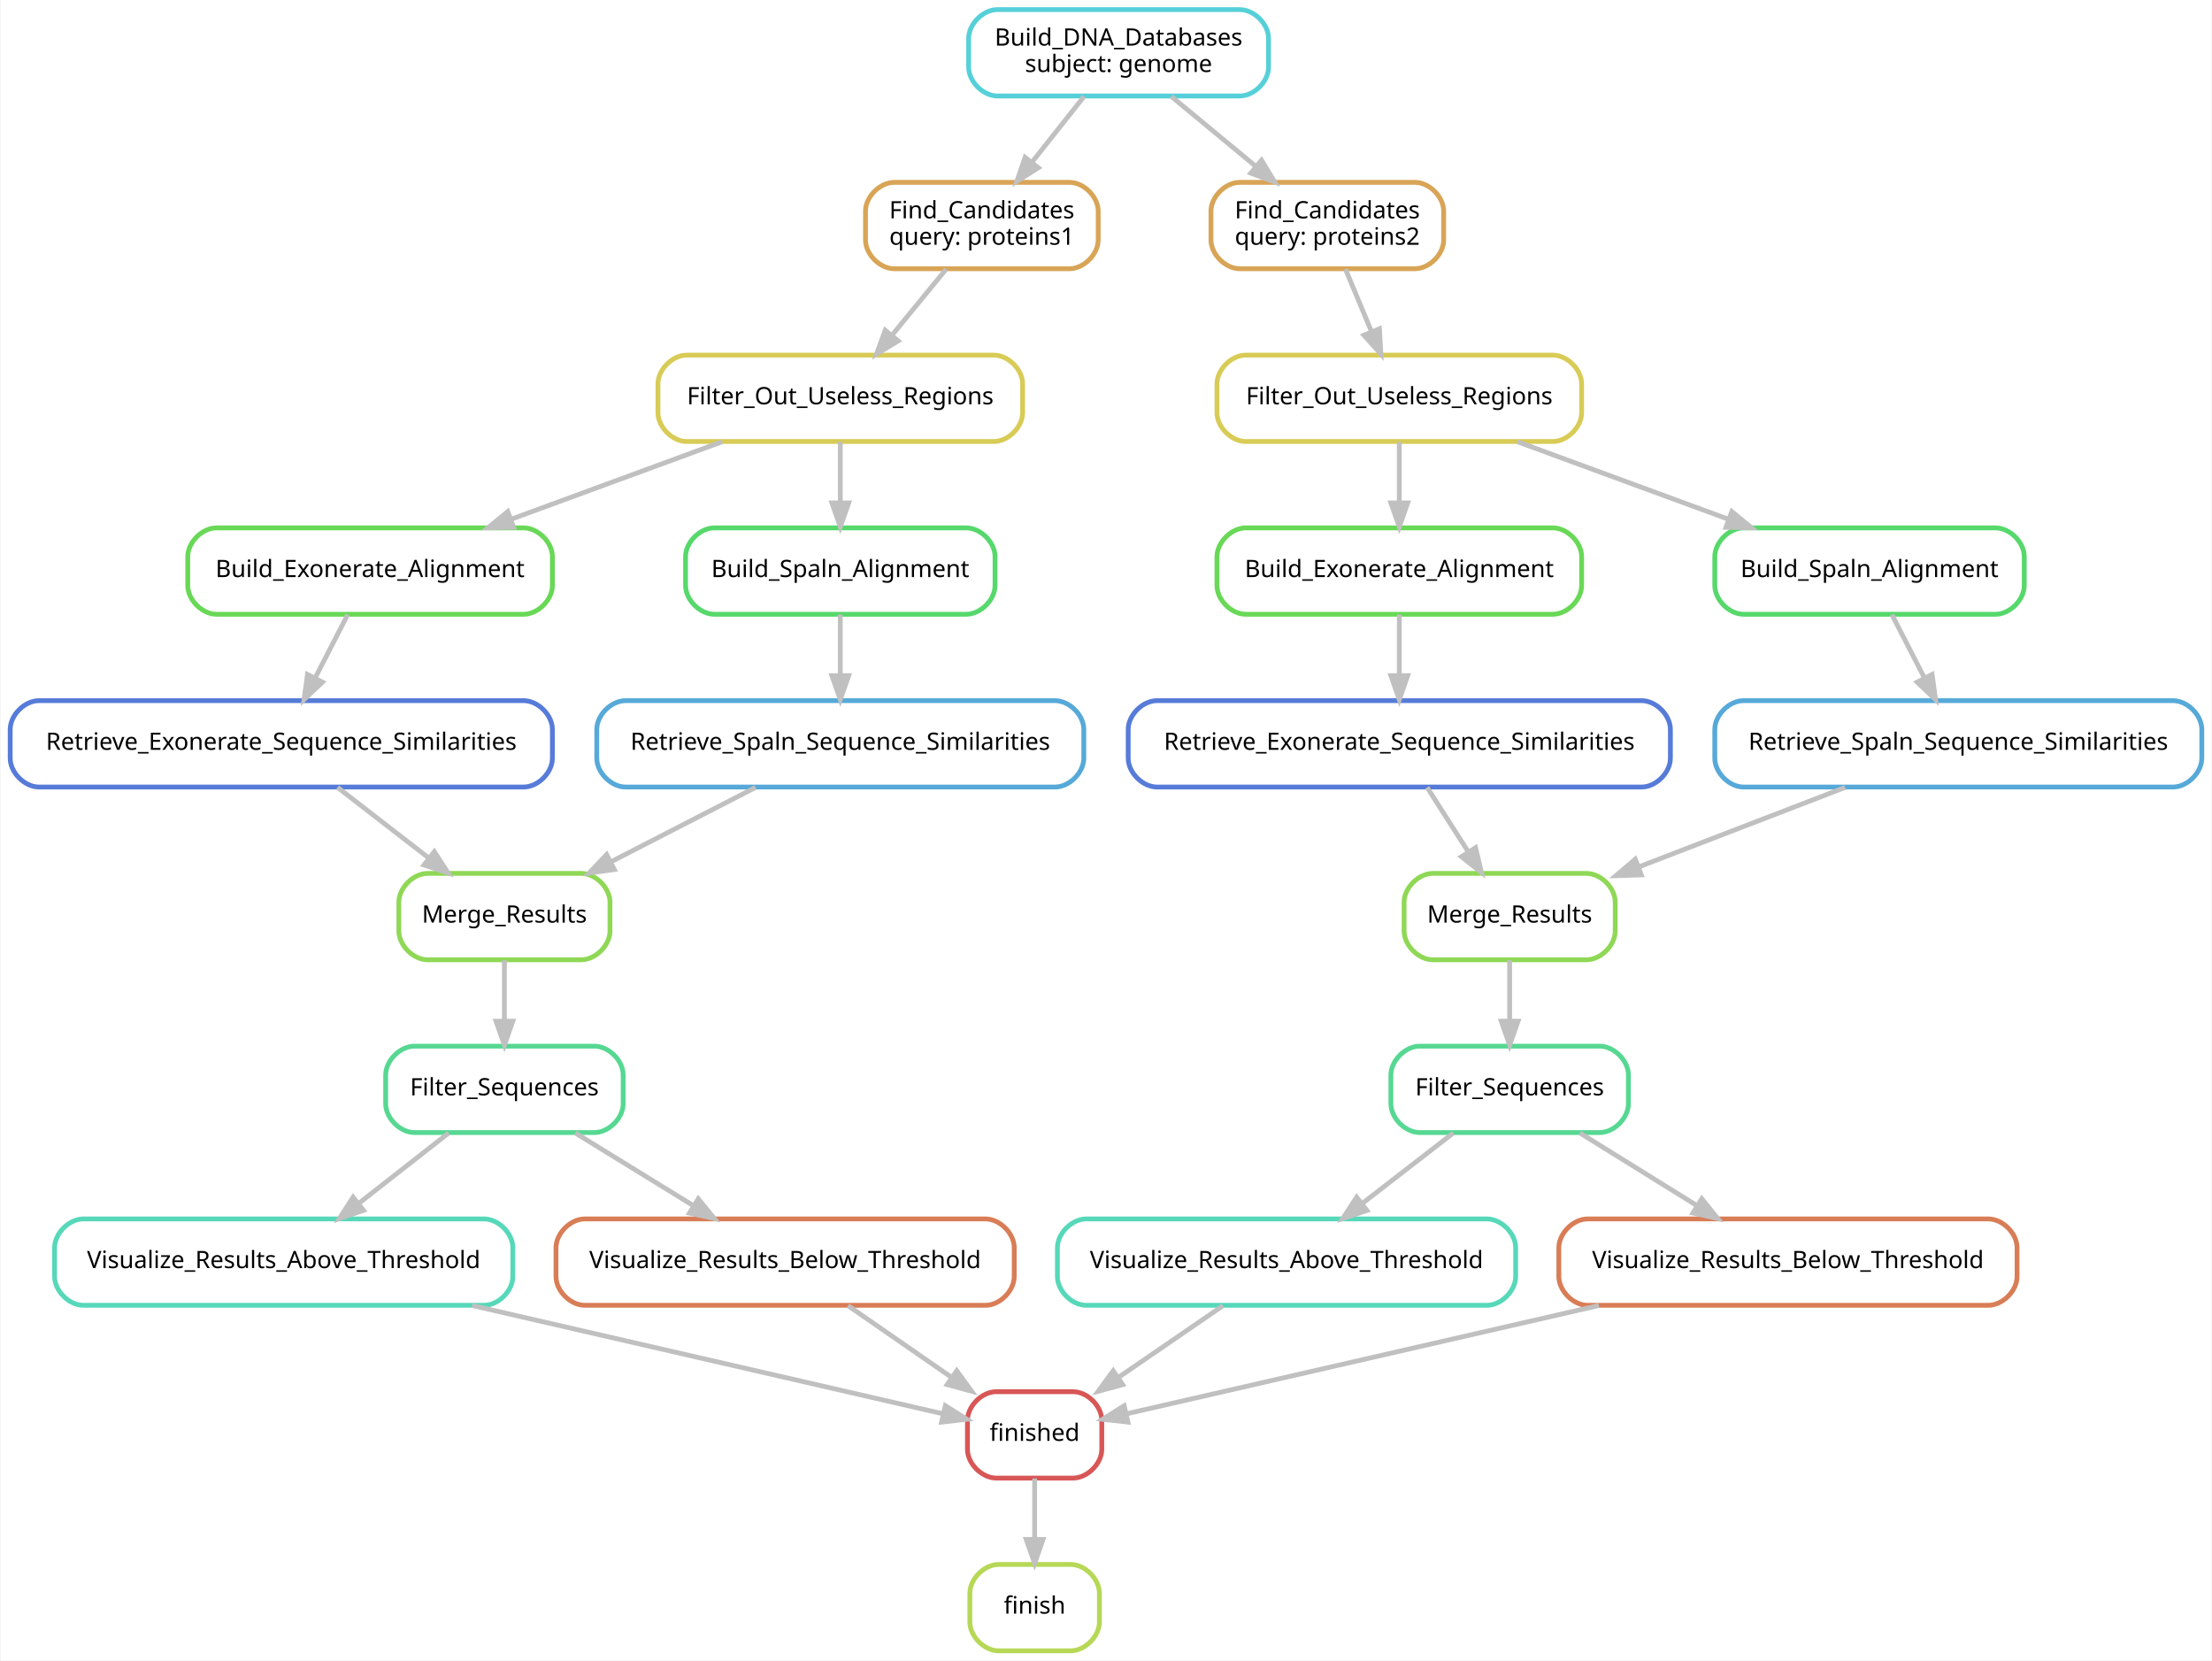
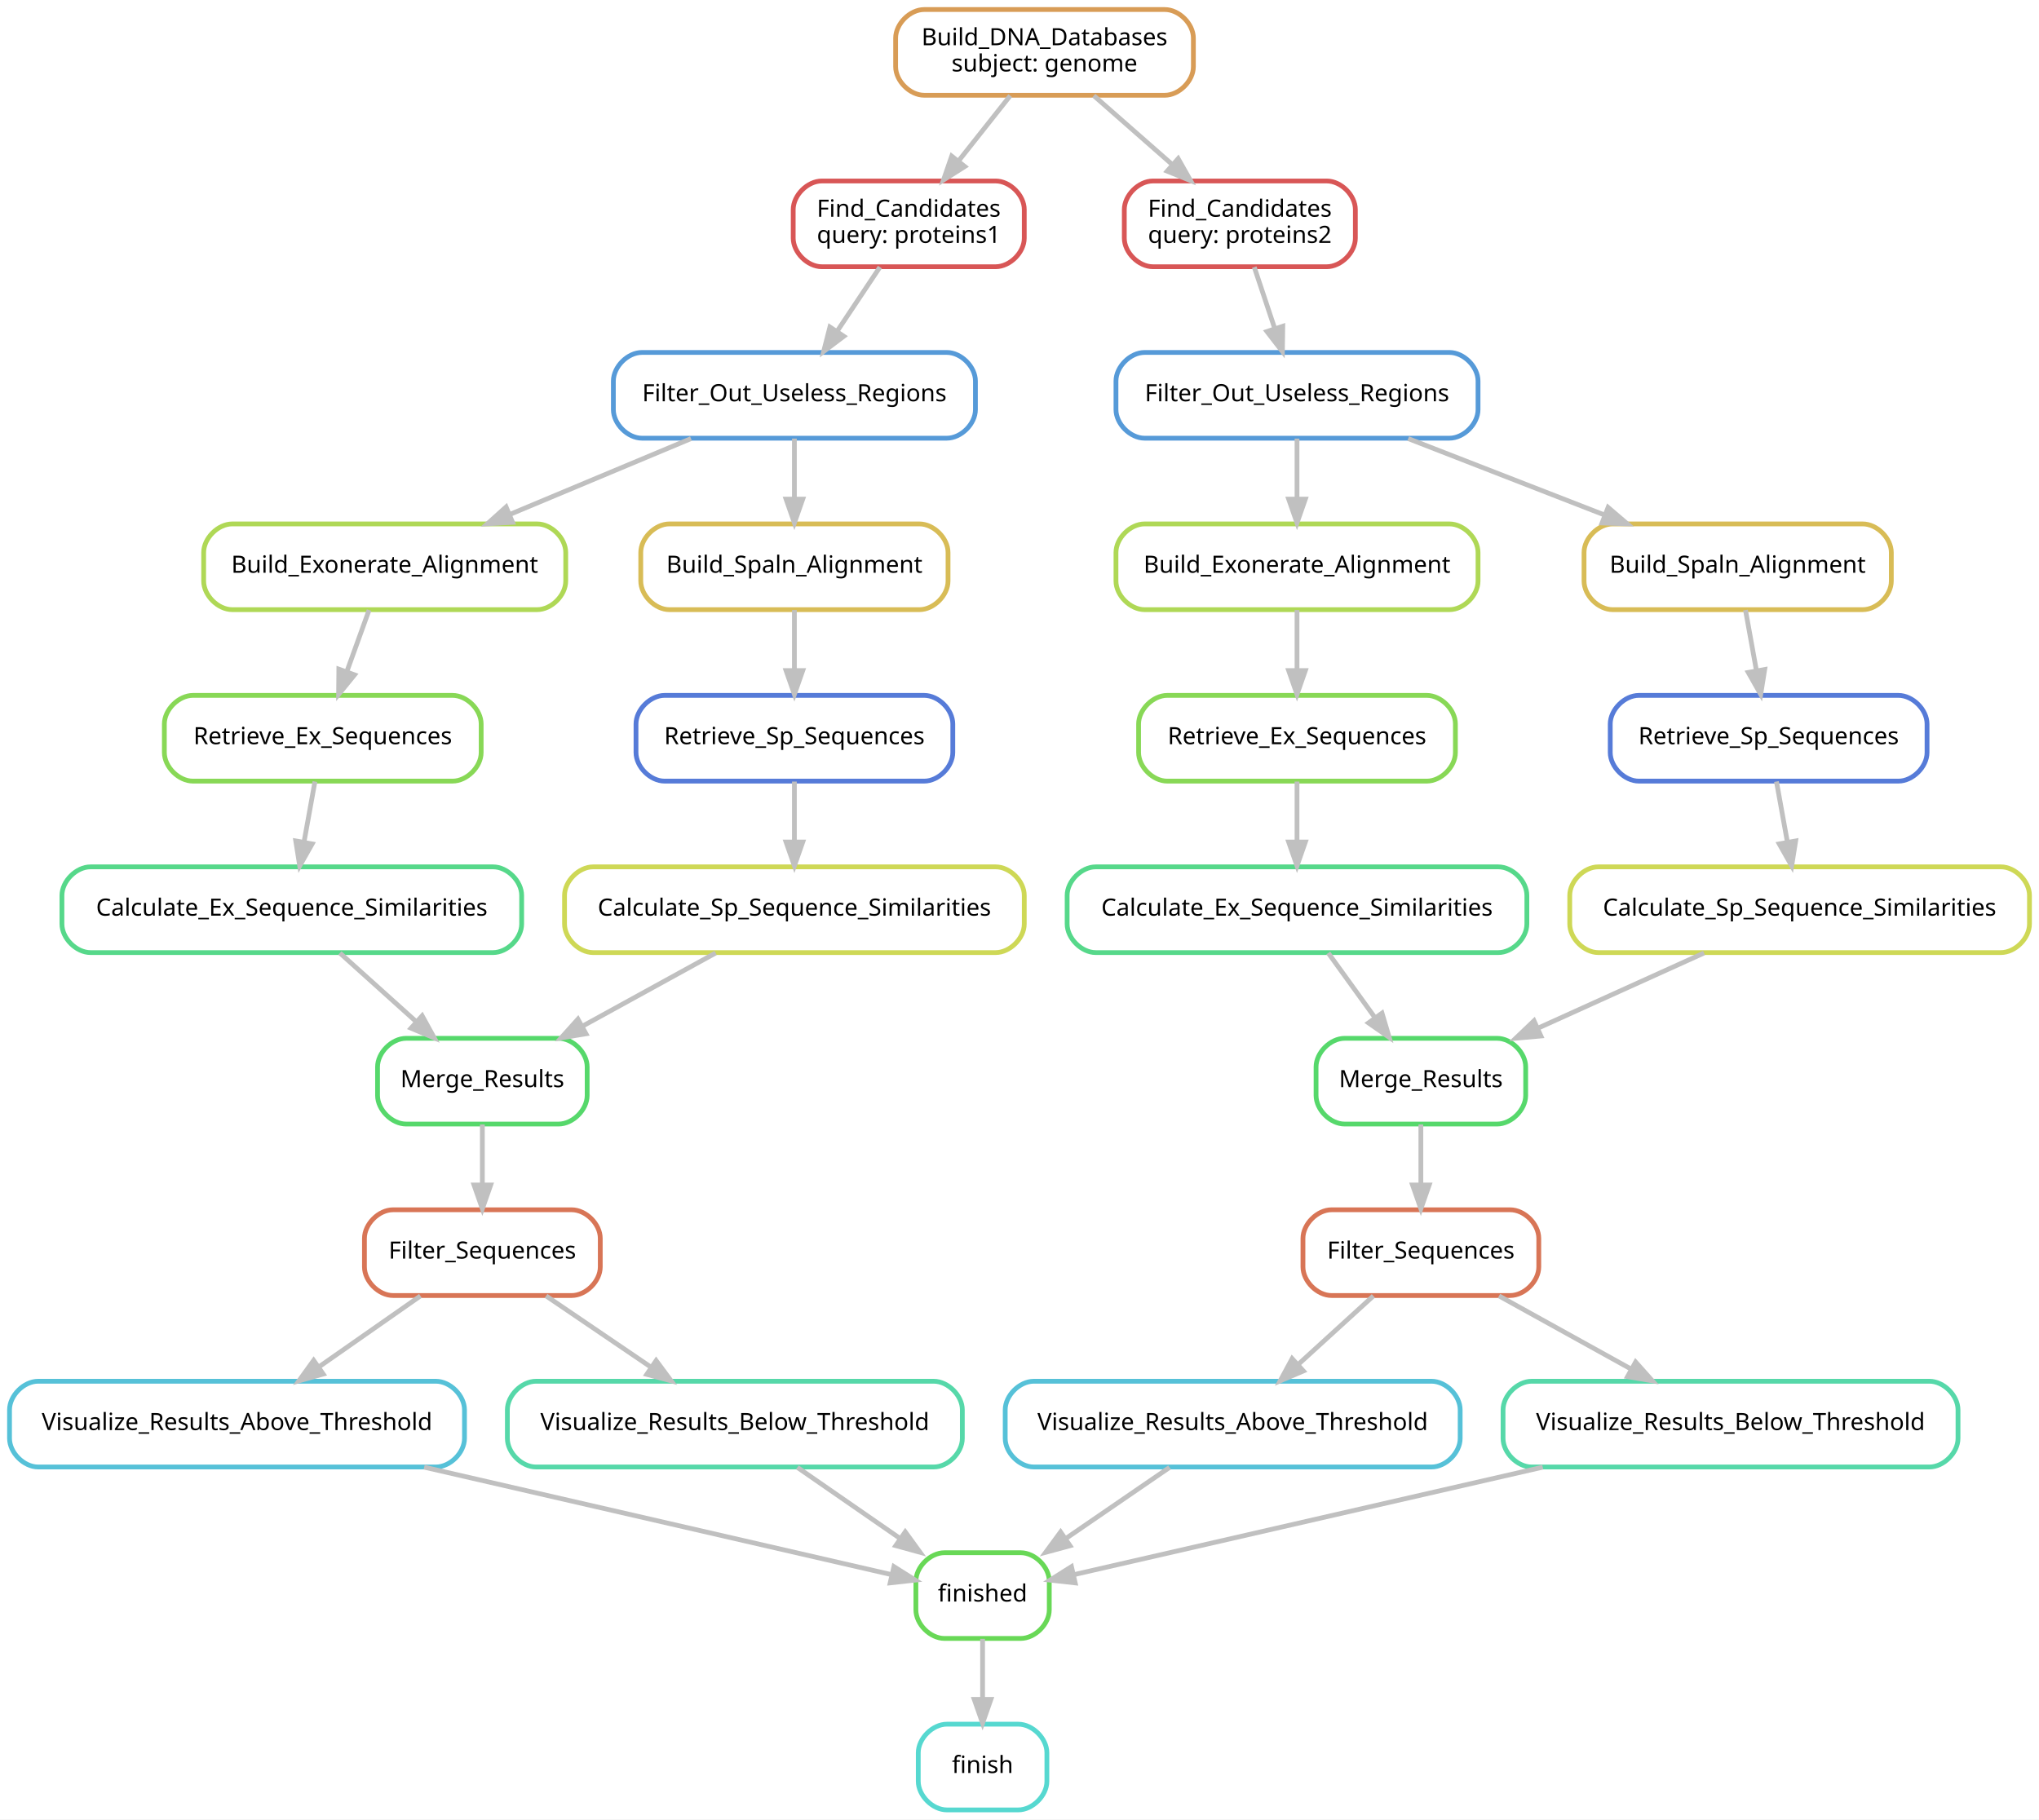
- <svg xmlns="http://www.w3.org/2000/svg" width="922pt" height="692pt" viewBox="0.00 0.00 921.50 692.00">
-   <g id="graph0" class="graph" transform="scale(1 1) rotate(0) translate(4 688)">
-     <polygon fill="#ffffff" stroke="transparent" points="-4,4 -4,-688 917.5,-688 917.5,4 -4,4" />
+ <svg xmlns="http://www.w3.org/2000/svg" width="856pt" height="764pt" viewBox="0.00 0.00 856.00 764.00">
+   <g id="graph0" class="graph" transform="scale(1 1) rotate(0) translate(4 760)">
+     <polygon fill="#ffffff" stroke="transparent" points="-4,4 -4,-760 852,-760 852,4 -4,4" />
    <g id="node1" class="node">
-       <path fill="none" stroke="#b6d856" stroke-width="2" d="M442,-36C442,-36 412,-36 412,-36 406,-36 400,-30 400,-24 400,-24 400,-12 400,-12 400,-6 406,0 412,0 412,0 442,0 442,0 448,0 454,-6 454,-12 454,-12 454,-24 454,-24 454,-30 448,-36 442,-36" />
-       <text text-anchor="middle" x="427" y="-15.5" font-family="sans" font-size="10.00" fill="#000000">finish</text>
+       <path fill="none" stroke="#56d8d0" stroke-width="2" d="M423.5,-36C423.5,-36 393.5,-36 393.5,-36 387.5,-36 381.5,-30 381.5,-24 381.5,-24 381.5,-12 381.5,-12 381.5,-6 387.5,0 393.5,0 393.5,0 423.5,0 423.5,0 429.5,0 435.5,-6 435.5,-12 435.5,-12 435.5,-24 435.5,-24 435.5,-30 429.5,-36 423.5,-36" />
+       <text text-anchor="middle" x="408.5" y="-15.5" font-family="sans" font-size="10.00" fill="#000000">finish</text>
    </g>
    <g id="node2" class="node">
-       <path fill="none" stroke="#d85656" stroke-width="2" d="M443,-108C443,-108 411,-108 411,-108 405,-108 399,-102 399,-96 399,-96 399,-84 399,-84 399,-78 405,-72 411,-72 411,-72 443,-72 443,-72 449,-72 455,-78 455,-84 455,-84 455,-96 455,-96 455,-102 449,-108 443,-108" />
-       <text text-anchor="middle" x="427" y="-87.5" font-family="sans" font-size="10.00" fill="#000000">finished</text>
+       <path fill="none" stroke="#68d856" stroke-width="2" d="M424.5,-108C424.5,-108 392.5,-108 392.5,-108 386.5,-108 380.5,-102 380.5,-96 380.5,-96 380.5,-84 380.5,-84 380.5,-78 386.5,-72 392.5,-72 392.5,-72 424.5,-72 424.5,-72 430.5,-72 436.5,-78 436.5,-84 436.5,-84 436.5,-96 436.5,-96 436.5,-102 430.5,-108 424.5,-108" />
+       <text text-anchor="middle" x="408.5" y="-87.5" font-family="sans" font-size="10.00" fill="#000000">finished</text>
    </g>
    <g id="edge1" class="edge">
-       <path fill="none" stroke="#c0c0c0" stroke-width="2" d="M427,-71.831C427,-64.131 427,-54.974 427,-46.417" />
-       <polygon fill="#c0c0c0" stroke="#c0c0c0" stroke-width="2" points="430.5,-46.413 427,-36.413 423.5,-46.413 430.5,-46.413" />
+       <path fill="none" stroke="#c0c0c0" stroke-width="2" d="M408.5,-71.831C408.5,-64.131 408.5,-54.974 408.5,-46.417" />
+       <polygon fill="#c0c0c0" stroke="#c0c0c0" stroke-width="2" points="412,-46.413 408.5,-36.413 405,-46.413 412,-46.413" />
    </g>
    <g id="node3" class="node">
-       <path fill="none" stroke="#56d8b9" stroke-width="2" d="M197.5,-180C197.5,-180 30.5,-180 30.5,-180 24.5,-180 18.5,-174 18.5,-168 18.5,-168 18.5,-156 18.5,-156 18.5,-150 24.5,-144 30.5,-144 30.5,-144 197.5,-144 197.5,-144 203.5,-144 209.5,-150 209.5,-156 209.5,-156 209.5,-168 209.5,-168 209.5,-174 203.5,-180 197.5,-180" />
-       <text text-anchor="middle" x="114" y="-159.5" font-family="sans" font-size="10.00" fill="#000000">Visualize_Results_Above_Threshold</text>
+       <path fill="none" stroke="#56c1d8" stroke-width="2" d="M179,-180C179,-180 12,-180 12,-180 6,-180 0,-174 0,-168 0,-168 0,-156 0,-156 0,-150 6,-144 12,-144 12,-144 179,-144 179,-144 185,-144 191,-150 191,-156 191,-156 191,-168 191,-168 191,-174 185,-180 179,-180" />
+       <text text-anchor="middle" x="95.5" y="-159.5" font-family="sans" font-size="10.00" fill="#000000">Visualize_Results_Above_Threshold</text>
    </g>
    <g id="edge2" class="edge">
-       <path fill="none" stroke="#c0c0c0" stroke-width="2" d="M192.579,-143.924C255.301,-129.496 340.442,-109.911 388.965,-98.749" />
-       <polygon fill="#c0c0c0" stroke="#c0c0c0" stroke-width="2" points="389.781,-102.153 398.742,-96.5 388.212,-95.331 389.781,-102.153" />
+       <path fill="none" stroke="#c0c0c0" stroke-width="2" d="M174.079,-143.924C236.801,-129.496 321.942,-109.911 370.465,-98.749" />
+       <polygon fill="#c0c0c0" stroke="#c0c0c0" stroke-width="2" points="371.281,-102.153 380.242,-96.5 369.712,-95.331 371.281,-102.153" />
    </g>
    <g id="node4" class="node">
-       <path fill="none" stroke="#56d8b9" stroke-width="2" d="M615.5,-180C615.5,-180 448.5,-180 448.5,-180 442.5,-180 436.5,-174 436.5,-168 436.5,-168 436.5,-156 436.5,-156 436.5,-150 442.5,-144 448.5,-144 448.5,-144 615.5,-144 615.5,-144 621.5,-144 627.5,-150 627.5,-156 627.5,-156 627.5,-168 627.5,-168 627.5,-174 621.5,-180 615.5,-180" />
-       <text text-anchor="middle" x="532" y="-159.5" font-family="sans" font-size="10.00" fill="#000000">Visualize_Results_Above_Threshold</text>
+       <path fill="none" stroke="#56c1d8" stroke-width="2" d="M597,-180C597,-180 430,-180 430,-180 424,-180 418,-174 418,-168 418,-168 418,-156 418,-156 418,-150 424,-144 430,-144 430,-144 597,-144 597,-144 603,-144 609,-150 609,-156 609,-156 609,-168 609,-168 609,-174 603,-180 597,-180" />
+       <text text-anchor="middle" x="513.5" y="-159.5" font-family="sans" font-size="10.00" fill="#000000">Visualize_Results_Above_Threshold</text>
    </g>
    <g id="edge3" class="edge">
-       <path fill="none" stroke="#c0c0c0" stroke-width="2" d="M505.504,-143.831C492.323,-134.793 476.215,-123.748 462.029,-114.02" />
-       <polygon fill="#c0c0c0" stroke="#c0c0c0" stroke-width="2" points="463.714,-110.932 453.488,-108.163 459.755,-116.705 463.714,-110.932" />
+       <path fill="none" stroke="#c0c0c0" stroke-width="2" d="M487.004,-143.831C473.823,-134.793 457.715,-123.748 443.529,-114.02" />
+       <polygon fill="#c0c0c0" stroke="#c0c0c0" stroke-width="2" points="445.214,-110.932 434.988,-108.163 441.255,-116.705 445.214,-110.932" />
    </g>
    <g id="node5" class="node">
-       <path fill="none" stroke="#d87d56" stroke-width="2" d="M406.5,-180C406.5,-180 239.5,-180 239.5,-180 233.5,-180 227.5,-174 227.5,-168 227.5,-168 227.5,-156 227.5,-156 227.5,-150 233.5,-144 239.5,-144 239.5,-144 406.5,-144 406.5,-144 412.5,-144 418.5,-150 418.5,-156 418.5,-156 418.5,-168 418.5,-168 418.5,-174 412.5,-180 406.5,-180" />
-       <text text-anchor="middle" x="323" y="-159.5" font-family="sans" font-size="10.00" fill="#000000">Visualize_Results_Below_Threshold</text>
+       <path fill="none" stroke="#56d8a9" stroke-width="2" d="M388,-180C388,-180 221,-180 221,-180 215,-180 209,-174 209,-168 209,-168 209,-156 209,-156 209,-150 215,-144 221,-144 221,-144 388,-144 388,-144 394,-144 400,-150 400,-156 400,-156 400,-168 400,-168 400,-174 394,-180 388,-180" />
+       <text text-anchor="middle" x="304.5" y="-159.5" font-family="sans" font-size="10.00" fill="#000000">Visualize_Results_Below_Threshold</text>
    </g>
    <g id="edge4" class="edge">
-       <path fill="none" stroke="#c0c0c0" stroke-width="2" d="M349.244,-143.831C362.3,-134.793 378.253,-123.748 392.305,-114.02" />
-       <polygon fill="#c0c0c0" stroke="#c0c0c0" stroke-width="2" points="394.535,-116.733 400.765,-108.163 390.551,-110.977 394.535,-116.733" />
+       <path fill="none" stroke="#c0c0c0" stroke-width="2" d="M330.744,-143.831C343.8,-134.793 359.753,-123.748 373.805,-114.02" />
+       <polygon fill="#c0c0c0" stroke="#c0c0c0" stroke-width="2" points="376.035,-116.733 382.265,-108.163 372.051,-110.977 376.035,-116.733" />
    </g>
    <g id="node6" class="node">
-       <path fill="none" stroke="#d87d56" stroke-width="2" d="M824.5,-180C824.5,-180 657.5,-180 657.5,-180 651.5,-180 645.5,-174 645.5,-168 645.5,-168 645.5,-156 645.5,-156 645.5,-150 651.5,-144 657.5,-144 657.5,-144 824.5,-144 824.5,-144 830.5,-144 836.5,-150 836.5,-156 836.5,-156 836.5,-168 836.5,-168 836.5,-174 830.5,-180 824.5,-180" />
-       <text text-anchor="middle" x="741" y="-159.5" font-family="sans" font-size="10.00" fill="#000000">Visualize_Results_Below_Threshold</text>
+       <path fill="none" stroke="#56d8a9" stroke-width="2" d="M806,-180C806,-180 639,-180 639,-180 633,-180 627,-174 627,-168 627,-168 627,-156 627,-156 627,-150 633,-144 639,-144 639,-144 806,-144 806,-144 812,-144 818,-150 818,-156 818,-156 818,-168 818,-168 818,-174 812,-180 806,-180" />
+       <text text-anchor="middle" x="722.5" y="-159.5" font-family="sans" font-size="10.00" fill="#000000">Visualize_Results_Below_Threshold</text>
    </g>
    <g id="edge5" class="edge">
-       <path fill="none" stroke="#c0c0c0" stroke-width="2" d="M662.17,-143.924C599.247,-129.496 513.835,-109.911 465.157,-98.749" />
-       <polygon fill="#c0c0c0" stroke="#c0c0c0" stroke-width="2" points="465.877,-95.324 455.348,-96.5 464.313,-102.147 465.877,-95.324" />
+       <path fill="none" stroke="#c0c0c0" stroke-width="2" d="M643.67,-143.924C580.747,-129.496 495.335,-109.911 446.657,-98.749" />
+       <polygon fill="#c0c0c0" stroke="#c0c0c0" stroke-width="2" points="447.377,-95.324 436.848,-96.5 445.813,-102.147 447.377,-95.324" />
    </g>
    <g id="node7" class="node">
-       <path fill="none" stroke="#56d892" stroke-width="2" d="M243.5,-252C243.5,-252 168.5,-252 168.5,-252 162.5,-252 156.5,-246 156.5,-240 156.5,-240 156.5,-228 156.5,-228 156.5,-222 162.5,-216 168.5,-216 168.5,-216 243.5,-216 243.5,-216 249.5,-216 255.5,-222 255.5,-228 255.5,-228 255.5,-240 255.5,-240 255.5,-246 249.5,-252 243.5,-252" />
-       <text text-anchor="middle" x="206" y="-231.5" font-family="sans" font-size="10.00" fill="#000000">Filter_Sequences</text>
+       <path fill="none" stroke="#d87556" stroke-width="2" d="M236,-252C236,-252 161,-252 161,-252 155,-252 149,-246 149,-240 149,-240 149,-228 149,-228 149,-222 155,-216 161,-216 161,-216 236,-216 236,-216 242,-216 248,-222 248,-228 248,-228 248,-240 248,-240 248,-246 242,-252 236,-252" />
+       <text text-anchor="middle" x="198.5" y="-231.5" font-family="sans" font-size="10.00" fill="#000000">Filter_Sequences</text>
    </g>
    <g id="edge6" class="edge">
-       <path fill="none" stroke="#c0c0c0" stroke-width="2" d="M182.785,-215.831C171.453,-206.963 157.654,-196.164 145.397,-186.572" />
-       <polygon fill="#c0c0c0" stroke="#c0c0c0" stroke-width="2" points="147.24,-183.57 137.208,-180.163 142.926,-189.082 147.24,-183.57" />
+       <path fill="none" stroke="#c0c0c0" stroke-width="2" d="M172.509,-215.831C159.578,-206.793 143.778,-195.748 129.862,-186.02" />
+       <polygon fill="#c0c0c0" stroke="#c0c0c0" stroke-width="2" points="131.684,-183.024 121.483,-180.163 127.674,-188.761 131.684,-183.024" />
    </g>
    <g id="edge8" class="edge">
-       <path fill="none" stroke="#c0c0c0" stroke-width="2" d="M235.524,-215.831C250.489,-206.622 268.839,-195.33 284.86,-185.471" />
-       <polygon fill="#c0c0c0" stroke="#c0c0c0" stroke-width="2" points="286.803,-188.385 293.485,-180.163 283.135,-182.423 286.803,-188.385" />
+       <path fill="none" stroke="#c0c0c0" stroke-width="2" d="M225.248,-215.831C238.555,-206.793 254.816,-195.748 269.137,-186.02" />
+       <polygon fill="#c0c0c0" stroke="#c0c0c0" stroke-width="2" points="271.455,-188.677 277.76,-180.163 267.522,-182.886 271.455,-188.677" />
    </g>
    <g id="node8" class="node">
-       <path fill="none" stroke="#56d892" stroke-width="2" d="M662.5,-252C662.5,-252 587.5,-252 587.5,-252 581.5,-252 575.5,-246 575.5,-240 575.5,-240 575.5,-228 575.5,-228 575.5,-222 581.5,-216 587.5,-216 587.5,-216 662.5,-216 662.5,-216 668.5,-216 674.5,-222 674.5,-228 674.5,-228 674.5,-240 674.5,-240 674.5,-246 668.5,-252 662.5,-252" />
-       <text text-anchor="middle" x="625" y="-231.5" font-family="sans" font-size="10.00" fill="#000000">Filter_Sequences</text>
+       <path fill="none" stroke="#d87556" stroke-width="2" d="M630,-252C630,-252 555,-252 555,-252 549,-252 543,-246 543,-240 543,-240 543,-228 543,-228 543,-222 549,-216 555,-216 555,-216 630,-216 630,-216 636,-216 642,-222 642,-228 642,-228 642,-240 642,-240 642,-246 636,-252 630,-252" />
+       <text text-anchor="middle" x="592.5" y="-231.5" font-family="sans" font-size="10.00" fill="#000000">Filter_Sequences</text>
    </g>
    <g id="edge7" class="edge">
-       <path fill="none" stroke="#c0c0c0" stroke-width="2" d="M601.532,-215.831C589.967,-206.878 575.86,-195.956 563.382,-186.296" />
-       <polygon fill="#c0c0c0" stroke="#c0c0c0" stroke-width="2" points="565.51,-183.517 555.46,-180.163 561.225,-189.052 565.51,-183.517" />
+       <path fill="none" stroke="#c0c0c0" stroke-width="2" d="M572.565,-215.831C563.022,-207.134 551.44,-196.578 541.069,-187.126" />
+       <polygon fill="#c0c0c0" stroke="#c0c0c0" stroke-width="2" points="543.177,-184.312 533.429,-180.163 538.462,-189.486 543.177,-184.312" />
    </g>
    <g id="edge9" class="edge">
-       <path fill="none" stroke="#c0c0c0" stroke-width="2" d="M654.272,-215.831C669.109,-206.622 687.302,-195.33 703.186,-185.471" />
-       <polygon fill="#c0c0c0" stroke="#c0c0c0" stroke-width="2" points="705.087,-188.41 711.738,-180.163 701.395,-182.463 705.087,-188.41" />
+       <path fill="none" stroke="#c0c0c0" stroke-width="2" d="M625.304,-215.831C642.086,-206.537 662.698,-195.121 680.616,-185.197" />
+       <polygon fill="#c0c0c0" stroke="#c0c0c0" stroke-width="2" points="682.654,-188.07 689.706,-180.163 679.262,-181.946 682.654,-188.07" />
    </g>
    <g id="node9" class="node">
-       <path fill="none" stroke="#8fd856" stroke-width="2" d="M238,-324C238,-324 174,-324 174,-324 168,-324 162,-318 162,-312 162,-312 162,-300 162,-300 162,-294 168,-288 174,-288 174,-288 238,-288 238,-288 244,-288 250,-294 250,-300 250,-300 250,-312 250,-312 250,-318 244,-324 238,-324" />
-       <text text-anchor="middle" x="206" y="-303.5" font-family="sans" font-size="10.00" fill="#000000">Merge_Results</text>
+       <path fill="none" stroke="#56d86b" stroke-width="2" d="M230.5,-324C230.5,-324 166.5,-324 166.5,-324 160.5,-324 154.5,-318 154.5,-312 154.5,-312 154.5,-300 154.5,-300 154.5,-294 160.5,-288 166.5,-288 166.5,-288 230.5,-288 230.5,-288 236.5,-288 242.5,-294 242.5,-300 242.5,-300 242.5,-312 242.5,-312 242.5,-318 236.5,-324 230.5,-324" />
+       <text text-anchor="middle" x="198.5" y="-303.5" font-family="sans" font-size="10.00" fill="#000000">Merge_Results</text>
    </g>
    <g id="edge10" class="edge">
-       <path fill="none" stroke="#c0c0c0" stroke-width="2" d="M206,-287.831C206,-280.131 206,-270.974 206,-262.417" />
-       <polygon fill="#c0c0c0" stroke="#c0c0c0" stroke-width="2" points="209.5,-262.413 206,-252.413 202.5,-262.413 209.5,-262.413" />
+       <path fill="none" stroke="#c0c0c0" stroke-width="2" d="M198.5,-287.831C198.5,-280.131 198.5,-270.974 198.5,-262.417" />
+       <polygon fill="#c0c0c0" stroke="#c0c0c0" stroke-width="2" points="202,-262.413 198.5,-252.413 195,-262.413 202,-262.413" />
    </g>
    <g id="node10" class="node">
-       <path fill="none" stroke="#8fd856" stroke-width="2" d="M657,-324C657,-324 593,-324 593,-324 587,-324 581,-318 581,-312 581,-312 581,-300 581,-300 581,-294 587,-288 593,-288 593,-288 657,-288 657,-288 663,-288 669,-294 669,-300 669,-300 669,-312 669,-312 669,-318 663,-324 657,-324" />
-       <text text-anchor="middle" x="625" y="-303.5" font-family="sans" font-size="10.00" fill="#000000">Merge_Results</text>
+       <path fill="none" stroke="#56d86b" stroke-width="2" d="M624.5,-324C624.5,-324 560.5,-324 560.5,-324 554.5,-324 548.5,-318 548.5,-312 548.5,-312 548.5,-300 548.5,-300 548.5,-294 554.5,-288 560.5,-288 560.5,-288 624.5,-288 624.5,-288 630.5,-288 636.5,-294 636.5,-300 636.5,-300 636.5,-312 636.5,-312 636.5,-318 630.5,-324 624.5,-324" />
+       <text text-anchor="middle" x="592.5" y="-303.5" font-family="sans" font-size="10.00" fill="#000000">Merge_Results</text>
    </g>
    <g id="edge11" class="edge">
-       <path fill="none" stroke="#c0c0c0" stroke-width="2" d="M625,-287.831C625,-280.131 625,-270.974 625,-262.417" />
-       <polygon fill="#c0c0c0" stroke="#c0c0c0" stroke-width="2" points="628.5,-262.413 625,-252.413 621.5,-262.413 628.5,-262.413" />
+       <path fill="none" stroke="#c0c0c0" stroke-width="2" d="M592.5,-287.831C592.5,-280.131 592.5,-270.974 592.5,-262.417" />
+       <polygon fill="#c0c0c0" stroke="#c0c0c0" stroke-width="2" points="596,-262.413 592.5,-252.413 589,-262.413 596,-262.413" />
    </g>
    <g id="node11" class="node">
-       <path fill="none" stroke="#567bd8" stroke-width="2" d="M214,-396C214,-396 12,-396 12,-396 6,-396 0,-390 0,-384 0,-384 0,-372 0,-372 0,-366 6,-360 12,-360 12,-360 214,-360 214,-360 220,-360 226,-366 226,-372 226,-372 226,-384 226,-384 226,-390 220,-396 214,-396" />
-       <text text-anchor="middle" x="113" y="-375.5" font-family="sans" font-size="10.00" fill="#000000">Retrieve_Exonerate_Sequence_Similarities</text>
+       <path fill="none" stroke="#56d88a" stroke-width="2" d="M203,-396C203,-396 34,-396 34,-396 28,-396 22,-390 22,-384 22,-384 22,-372 22,-372 22,-366 28,-360 34,-360 34,-360 203,-360 203,-360 209,-360 215,-366 215,-372 215,-372 215,-384 215,-384 215,-390 209,-396 203,-396" />
+       <text text-anchor="middle" x="118.5" y="-375.5" font-family="sans" font-size="10.00" fill="#000000">Calculate_Ex_Sequence_Similarities</text>
    </g>
    <g id="edge12" class="edge">
-       <path fill="none" stroke="#c0c0c0" stroke-width="2" d="M136.468,-359.831C148.033,-350.878 162.14,-339.956 174.618,-330.296" />
-       <polygon fill="#c0c0c0" stroke="#c0c0c0" stroke-width="2" points="176.775,-333.052 182.54,-324.163 172.49,-327.517 176.775,-333.052" />
+       <path fill="none" stroke="#c0c0c0" stroke-width="2" d="M138.687,-359.831C148.351,-351.134 160.08,-340.578 170.582,-331.127" />
+       <polygon fill="#c0c0c0" stroke="#c0c0c0" stroke-width="2" points="173.227,-333.454 178.319,-324.163 168.545,-328.251 173.227,-333.454" />
    </g>
    <g id="node12" class="node">
-       <path fill="none" stroke="#56a9d8" stroke-width="2" d="M435.5,-396C435.5,-396 256.5,-396 256.5,-396 250.5,-396 244.5,-390 244.5,-384 244.5,-384 244.5,-372 244.5,-372 244.5,-366 250.5,-360 256.5,-360 256.5,-360 435.5,-360 435.5,-360 441.5,-360 447.5,-366 447.5,-372 447.5,-372 447.5,-384 447.5,-384 447.5,-390 441.5,-396 435.5,-396" />
-       <text text-anchor="middle" x="346" y="-375.5" font-family="sans" font-size="10.00" fill="#000000">Retrieve_Spaln_Sequence_Similarities</text>
+       <path fill="none" stroke="#ced856" stroke-width="2" d="M414,-396C414,-396 245,-396 245,-396 239,-396 233,-390 233,-384 233,-384 233,-372 233,-372 233,-366 239,-360 245,-360 245,-360 414,-360 414,-360 420,-360 426,-366 426,-372 426,-372 426,-384 426,-384 426,-390 420,-396 414,-396" />
+       <text text-anchor="middle" x="329.5" y="-375.5" font-family="sans" font-size="10.00" fill="#000000">Calculate_Sp_Sequence_Similarities</text>
    </g>
    <g id="edge13" class="edge">
-       <path fill="none" stroke="#c0c0c0" stroke-width="2" d="M310.672,-359.831C292.351,-350.409 269.79,-338.806 250.31,-328.788" />
-       <polygon fill="#c0c0c0" stroke="#c0c0c0" stroke-width="2" points="251.81,-325.624 241.317,-324.163 248.609,-331.849 251.81,-325.624" />
+       <path fill="none" stroke="#c0c0c0" stroke-width="2" d="M296.443,-359.831C279.532,-350.537 258.762,-339.121 240.706,-329.197" />
+       <polygon fill="#c0c0c0" stroke="#c0c0c0" stroke-width="2" points="241.996,-325.912 231.546,-324.163 238.624,-332.047 241.996,-325.912" />
    </g>
    <g id="node13" class="node">
-       <path fill="none" stroke="#567bd8" stroke-width="2" d="M680,-396C680,-396 478,-396 478,-396 472,-396 466,-390 466,-384 466,-384 466,-372 466,-372 466,-366 472,-360 478,-360 478,-360 680,-360 680,-360 686,-360 692,-366 692,-372 692,-372 692,-384 692,-384 692,-390 686,-396 680,-396" />
-       <text text-anchor="middle" x="579" y="-375.5" font-family="sans" font-size="10.00" fill="#000000">Retrieve_Exonerate_Sequence_Similarities</text>
+       <path fill="none" stroke="#56d88a" stroke-width="2" d="M625,-396C625,-396 456,-396 456,-396 450,-396 444,-390 444,-384 444,-384 444,-372 444,-372 444,-366 450,-360 456,-360 456,-360 625,-360 625,-360 631,-360 637,-366 637,-372 637,-372 637,-384 637,-384 637,-390 631,-396 625,-396" />
+       <text text-anchor="middle" x="540.5" y="-375.5" font-family="sans" font-size="10.00" fill="#000000">Calculate_Ex_Sequence_Similarities</text>
    </g>
    <g id="edge14" class="edge">
-       <path fill="none" stroke="#c0c0c0" stroke-width="2" d="M590.608,-359.831C595.798,-351.708 602.023,-341.964 607.742,-333.012" />
-       <polygon fill="#c0c0c0" stroke="#c0c0c0" stroke-width="2" points="610.802,-334.725 613.236,-324.413 604.903,-330.956 610.802,-334.725" />
+       <path fill="none" stroke="#c0c0c0" stroke-width="2" d="M553.622,-359.831C559.55,-351.623 566.673,-341.761 573.193,-332.732" />
+       <polygon fill="#c0c0c0" stroke="#c0c0c0" stroke-width="2" points="576.184,-334.569 579.202,-324.413 570.509,-330.471 576.184,-334.569" />
    </g>
    <g id="node14" class="node">
-       <path fill="none" stroke="#56a9d8" stroke-width="2" d="M901.5,-396C901.5,-396 722.5,-396 722.5,-396 716.5,-396 710.5,-390 710.5,-384 710.5,-384 710.5,-372 710.5,-372 710.5,-366 716.5,-360 722.5,-360 722.5,-360 901.5,-360 901.5,-360 907.5,-360 913.5,-366 913.5,-372 913.5,-372 913.5,-384 913.5,-384 913.5,-390 907.5,-396 901.5,-396" />
-       <text text-anchor="middle" x="812" y="-375.5" font-family="sans" font-size="10.00" fill="#000000">Retrieve_Spaln_Sequence_Similarities</text>
+       <path fill="none" stroke="#ced856" stroke-width="2" d="M836,-396C836,-396 667,-396 667,-396 661,-396 655,-390 655,-384 655,-384 655,-372 655,-372 655,-366 661,-360 667,-360 667,-360 836,-360 836,-360 842,-360 848,-366 848,-372 848,-372 848,-384 848,-384 848,-390 842,-396 836,-396" />
+       <text text-anchor="middle" x="751.5" y="-375.5" font-family="sans" font-size="10.00" fill="#000000">Calculate_Sp_Sequence_Similarities</text>
    </g>
    <g id="edge15" class="edge">
-       <path fill="none" stroke="#c0c0c0" stroke-width="2" d="M764.812,-359.831C738.583,-349.733 705.849,-337.129 678.649,-326.656" />
-       <polygon fill="#c0c0c0" stroke="#c0c0c0" stroke-width="2" points="679.869,-323.376 669.279,-323.049 677.354,-329.908 679.869,-323.376" />
+       <path fill="none" stroke="#c0c0c0" stroke-width="2" d="M711.378,-359.831C690.207,-350.245 664.052,-338.401 641.67,-328.265" />
+       <polygon fill="#c0c0c0" stroke="#c0c0c0" stroke-width="2" points="642.887,-324.975 632.334,-324.038 640,-331.351 642.887,-324.975" />
    </g>
    <g id="node15" class="node">
-       <path fill="none" stroke="#68d856" stroke-width="2" d="M214,-468C214,-468 86,-468 86,-468 80,-468 74,-462 74,-456 74,-456 74,-444 74,-444 74,-438 80,-432 86,-432 86,-432 214,-432 214,-432 220,-432 226,-438 226,-444 226,-444 226,-456 226,-456 226,-462 220,-468 214,-468" />
-       <text text-anchor="middle" x="150" y="-447.5" font-family="sans" font-size="10.00" fill="#000000">Build_Exonerate_Alignment</text>
+       <path fill="none" stroke="#88d856" stroke-width="2" d="M186,-468C186,-468 77,-468 77,-468 71,-468 65,-462 65,-456 65,-456 65,-444 65,-444 65,-438 71,-432 77,-432 77,-432 186,-432 186,-432 192,-432 198,-438 198,-444 198,-444 198,-456 198,-456 198,-462 192,-468 186,-468" />
+       <text text-anchor="middle" x="131.5" y="-447.5" font-family="sans" font-size="10.00" fill="#000000">Retrieve_Ex_Sequences</text>
    </g>
    <g id="edge16" class="edge">
-       <path fill="none" stroke="#c0c0c0" stroke-width="2" d="M140.663,-431.831C136.576,-423.877 131.69,-414.369 127.169,-405.572" />
-       <polygon fill="#c0c0c0" stroke="#c0c0c0" stroke-width="2" points="130.146,-403.708 122.462,-396.413 123.92,-406.907 130.146,-403.708" />
+       <path fill="none" stroke="#c0c0c0" stroke-width="2" d="M128.22,-431.831C126.829,-424.131 125.176,-414.974 123.631,-406.417" />
+       <polygon fill="#c0c0c0" stroke="#c0c0c0" stroke-width="2" points="127.046,-405.632 121.825,-396.413 120.157,-406.876 127.046,-405.632" />
    </g>
    <g id="node16" class="node">
-       <path fill="none" stroke="#56d86b" stroke-width="2" d="M398.5,-468C398.5,-468 293.5,-468 293.5,-468 287.5,-468 281.5,-462 281.5,-456 281.5,-456 281.5,-444 281.5,-444 281.5,-438 287.5,-432 293.5,-432 293.5,-432 398.5,-432 398.5,-432 404.5,-432 410.5,-438 410.5,-444 410.5,-444 410.5,-456 410.5,-456 410.5,-462 404.5,-468 398.5,-468" />
-       <text text-anchor="middle" x="346" y="-447.5" font-family="sans" font-size="10.00" fill="#000000">Build_Spaln_Alignment</text>
+       <path fill="none" stroke="#567bd8" stroke-width="2" d="M384,-468C384,-468 275,-468 275,-468 269,-468 263,-462 263,-456 263,-456 263,-444 263,-444 263,-438 269,-432 275,-432 275,-432 384,-432 384,-432 390,-432 396,-438 396,-444 396,-444 396,-456 396,-456 396,-462 390,-468 384,-468" />
+       <text text-anchor="middle" x="329.5" y="-447.5" font-family="sans" font-size="10.00" fill="#000000">Retrieve_Sp_Sequences</text>
    </g>
    <g id="edge17" class="edge">
-       <path fill="none" stroke="#c0c0c0" stroke-width="2" d="M346,-431.831C346,-424.131 346,-414.974 346,-406.417" />
-       <polygon fill="#c0c0c0" stroke="#c0c0c0" stroke-width="2" points="349.5,-406.413 346,-396.413 342.5,-406.413 349.5,-406.413" />
+       <path fill="none" stroke="#c0c0c0" stroke-width="2" d="M329.5,-431.831C329.5,-424.131 329.5,-414.974 329.5,-406.417" />
+       <polygon fill="#c0c0c0" stroke="#c0c0c0" stroke-width="2" points="333,-406.413 329.5,-396.413 326,-406.413 333,-406.413" />
    </g>
    <g id="node17" class="node">
-       <path fill="none" stroke="#68d856" stroke-width="2" d="M643,-468C643,-468 515,-468 515,-468 509,-468 503,-462 503,-456 503,-456 503,-444 503,-444 503,-438 509,-432 515,-432 515,-432 643,-432 643,-432 649,-432 655,-438 655,-444 655,-444 655,-456 655,-456 655,-462 649,-468 643,-468" />
-       <text text-anchor="middle" x="579" y="-447.5" font-family="sans" font-size="10.00" fill="#000000">Build_Exonerate_Alignment</text>
+       <path fill="none" stroke="#88d856" stroke-width="2" d="M595,-468C595,-468 486,-468 486,-468 480,-468 474,-462 474,-456 474,-456 474,-444 474,-444 474,-438 480,-432 486,-432 486,-432 595,-432 595,-432 601,-432 607,-438 607,-444 607,-444 607,-456 607,-456 607,-462 601,-468 595,-468" />
+       <text text-anchor="middle" x="540.5" y="-447.5" font-family="sans" font-size="10.00" fill="#000000">Retrieve_Ex_Sequences</text>
    </g>
    <g id="edge18" class="edge">
-       <path fill="none" stroke="#c0c0c0" stroke-width="2" d="M579,-431.831C579,-424.131 579,-414.974 579,-406.417" />
-       <polygon fill="#c0c0c0" stroke="#c0c0c0" stroke-width="2" points="582.5,-406.413 579,-396.413 575.5,-406.413 582.5,-406.413" />
+       <path fill="none" stroke="#c0c0c0" stroke-width="2" d="M540.5,-431.831C540.5,-424.131 540.5,-414.974 540.5,-406.417" />
+       <polygon fill="#c0c0c0" stroke="#c0c0c0" stroke-width="2" points="544,-406.413 540.5,-396.413 537,-406.413 544,-406.413" />
    </g>
    <g id="node18" class="node">
-       <path fill="none" stroke="#56d86b" stroke-width="2" d="M827.5,-468C827.5,-468 722.5,-468 722.5,-468 716.5,-468 710.5,-462 710.5,-456 710.5,-456 710.5,-444 710.5,-444 710.5,-438 716.5,-432 722.5,-432 722.5,-432 827.5,-432 827.5,-432 833.5,-432 839.5,-438 839.5,-444 839.5,-444 839.5,-456 839.5,-456 839.5,-462 833.5,-468 827.5,-468" />
-       <text text-anchor="middle" x="775" y="-447.5" font-family="sans" font-size="10.00" fill="#000000">Build_Spaln_Alignment</text>
+       <path fill="none" stroke="#567bd8" stroke-width="2" d="M793,-468C793,-468 684,-468 684,-468 678,-468 672,-462 672,-456 672,-456 672,-444 672,-444 672,-438 678,-432 684,-432 684,-432 793,-432 793,-432 799,-432 805,-438 805,-444 805,-444 805,-456 805,-456 805,-462 799,-468 793,-468" />
+       <text text-anchor="middle" x="738.5" y="-447.5" font-family="sans" font-size="10.00" fill="#000000">Retrieve_Sp_Sequences</text>
    </g>
    <g id="edge19" class="edge">
-       <path fill="none" stroke="#c0c0c0" stroke-width="2" d="M784.337,-431.831C788.424,-423.877 793.31,-414.369 797.831,-405.572" />
-       <polygon fill="#c0c0c0" stroke="#c0c0c0" stroke-width="2" points="801.08,-406.907 802.538,-396.413 794.854,-403.708 801.08,-406.907" />
+       <path fill="none" stroke="#c0c0c0" stroke-width="2" d="M741.78,-431.831C743.171,-424.131 744.824,-414.974 746.369,-406.417" />
+       <polygon fill="#c0c0c0" stroke="#c0c0c0" stroke-width="2" points="749.843,-406.876 748.175,-396.413 742.954,-405.632 749.843,-406.876" />
    </g>
    <g id="node19" class="node">
-       <path fill="none" stroke="#d8cb56" stroke-width="2" d="M410,-540C410,-540 282,-540 282,-540 276,-540 270,-534 270,-528 270,-528 270,-516 270,-516 270,-510 276,-504 282,-504 282,-504 410,-504 410,-504 416,-504 422,-510 422,-516 422,-516 422,-528 422,-528 422,-534 416,-540 410,-540" />
-       <text text-anchor="middle" x="346" y="-519.5" font-family="sans" font-size="10.00" fill="#000000">Filter_Out_Useless_Regions</text>
+       <path fill="none" stroke="#afd856" stroke-width="2" d="M221.5,-540C221.5,-540 93.5,-540 93.5,-540 87.5,-540 81.5,-534 81.5,-528 81.5,-528 81.5,-516 81.5,-516 81.5,-510 87.5,-504 93.5,-504 93.5,-504 221.5,-504 221.5,-504 227.5,-504 233.5,-510 233.5,-516 233.5,-516 233.5,-528 233.5,-528 233.5,-534 227.5,-540 221.5,-540" />
+       <text text-anchor="middle" x="157.5" y="-519.5" font-family="sans" font-size="10.00" fill="#000000">Build_Exonerate_Alignment</text>
    </g>
    <g id="edge20" class="edge">
-       <path fill="none" stroke="#c0c0c0" stroke-width="2" d="M296.794,-503.924C270.116,-494.124 236.961,-481.945 208.915,-471.642" />
-       <polygon fill="#c0c0c0" stroke="#c0c0c0" stroke-width="2" points="209.82,-468.246 199.226,-468.083 207.406,-474.817 209.82,-468.246" />
+       <path fill="none" stroke="#c0c0c0" stroke-width="2" d="M150.939,-503.831C148.097,-495.962 144.706,-486.571 141.558,-477.853" />
+       <polygon fill="#c0c0c0" stroke="#c0c0c0" stroke-width="2" points="144.838,-476.63 138.149,-468.413 138.254,-479.008 144.838,-476.63" />
+     </g>
+     <g id="node20" class="node">
+       <path fill="none" stroke="#d8bc56" stroke-width="2" d="M382,-540C382,-540 277,-540 277,-540 271,-540 265,-534 265,-528 265,-528 265,-516 265,-516 265,-510 271,-504 277,-504 277,-504 382,-504 382,-504 388,-504 394,-510 394,-516 394,-516 394,-528 394,-528 394,-534 388,-540 382,-540" />
+       <text text-anchor="middle" x="329.5" y="-519.5" font-family="sans" font-size="10.00" fill="#000000">Build_Spaln_Alignment</text>
    </g>
    <g id="edge21" class="edge">
-       <path fill="none" stroke="#c0c0c0" stroke-width="2" d="M346,-503.831C346,-496.131 346,-486.974 346,-478.417" />
-       <polygon fill="#c0c0c0" stroke="#c0c0c0" stroke-width="2" points="349.5,-478.413 346,-468.413 342.5,-478.413 349.5,-478.413" />
-     </g>
-     <g id="node20" class="node">
-       <path fill="none" stroke="#d8cb56" stroke-width="2" d="M643,-540C643,-540 515,-540 515,-540 509,-540 503,-534 503,-528 503,-528 503,-516 503,-516 503,-510 509,-504 515,-504 515,-504 643,-504 643,-504 649,-504 655,-510 655,-516 655,-516 655,-528 655,-528 655,-534 649,-540 643,-540" />
-       <text text-anchor="middle" x="579" y="-519.5" font-family="sans" font-size="10.00" fill="#000000">Filter_Out_Useless_Regions</text>
+       <path fill="none" stroke="#c0c0c0" stroke-width="2" d="M329.5,-503.831C329.5,-496.131 329.5,-486.974 329.5,-478.417" />
+       <polygon fill="#c0c0c0" stroke="#c0c0c0" stroke-width="2" points="333,-478.413 329.5,-468.413 326,-478.413 333,-478.413" />
+     </g>
+     <g id="node21" class="node">
+       <path fill="none" stroke="#afd856" stroke-width="2" d="M604.5,-540C604.5,-540 476.5,-540 476.5,-540 470.5,-540 464.5,-534 464.5,-528 464.5,-528 464.5,-516 464.5,-516 464.5,-510 470.5,-504 476.5,-504 476.5,-504 604.5,-504 604.5,-504 610.5,-504 616.5,-510 616.5,-516 616.5,-516 616.5,-528 616.5,-528 616.5,-534 610.5,-540 604.5,-540" />
+       <text text-anchor="middle" x="540.5" y="-519.5" font-family="sans" font-size="10.00" fill="#000000">Build_Exonerate_Alignment</text>
    </g>
    <g id="edge22" class="edge">
-       <path fill="none" stroke="#c0c0c0" stroke-width="2" d="M579,-503.831C579,-496.131 579,-486.974 579,-478.417" />
-       <polygon fill="#c0c0c0" stroke="#c0c0c0" stroke-width="2" points="582.5,-478.413 579,-468.413 575.5,-478.413 582.5,-478.413" />
+       <path fill="none" stroke="#c0c0c0" stroke-width="2" d="M540.5,-503.831C540.5,-496.131 540.5,-486.974 540.5,-478.417" />
+       <polygon fill="#c0c0c0" stroke="#c0c0c0" stroke-width="2" points="544,-478.413 540.5,-468.413 537,-478.413 544,-478.413" />
+     </g>
+     <g id="node22" class="node">
+       <path fill="none" stroke="#d8bc56" stroke-width="2" d="M778,-540C778,-540 673,-540 673,-540 667,-540 661,-534 661,-528 661,-528 661,-516 661,-516 661,-510 667,-504 673,-504 673,-504 778,-504 778,-504 784,-504 790,-510 790,-516 790,-516 790,-528 790,-528 790,-534 784,-540 778,-540" />
+       <text text-anchor="middle" x="725.5" y="-519.5" font-family="sans" font-size="10.00" fill="#000000">Build_Spaln_Alignment</text>
    </g>
    <g id="edge23" class="edge">
-       <path fill="none" stroke="#c0c0c0" stroke-width="2" d="M628.206,-503.924C654.884,-494.124 688.039,-481.945 716.085,-471.642" />
-       <polygon fill="#c0c0c0" stroke="#c0c0c0" stroke-width="2" points="717.594,-474.817 725.774,-468.083 715.18,-468.246 717.594,-474.817" />
-     </g>
-     <g id="node21" class="node">
-       <path fill="none" stroke="#d8a456" stroke-width="2" d="M441.5,-612C441.5,-612 368.5,-612 368.5,-612 362.5,-612 356.5,-606 356.5,-600 356.5,-600 356.5,-588 356.5,-588 356.5,-582 362.5,-576 368.5,-576 368.5,-576 441.5,-576 441.5,-576 447.5,-576 453.5,-582 453.5,-588 453.5,-588 453.5,-600 453.5,-600 453.5,-606 447.5,-612 441.5,-612" />
-       <text text-anchor="middle" x="405" y="-597" font-family="sans" font-size="10.00" fill="#000000">Find_Candidates</text>
-       <text text-anchor="middle" x="405" y="-586" font-family="sans" font-size="10.00" fill="#000000">query: proteins1</text>
+       <path fill="none" stroke="#c0c0c0" stroke-width="2" d="M728.78,-503.831C730.171,-496.131 731.824,-486.974 733.369,-478.417" />
+       <polygon fill="#c0c0c0" stroke="#c0c0c0" stroke-width="2" points="736.843,-478.876 735.175,-468.413 729.954,-477.632 736.843,-478.876" />
+     </g>
+     <g id="node23" class="node">
+       <path fill="none" stroke="#569ad8" stroke-width="2" d="M393.5,-612C393.5,-612 265.5,-612 265.5,-612 259.5,-612 253.5,-606 253.5,-600 253.5,-600 253.5,-588 253.5,-588 253.5,-582 259.5,-576 265.5,-576 265.5,-576 393.5,-576 393.5,-576 399.5,-576 405.5,-582 405.5,-588 405.5,-588 405.5,-600 405.5,-600 405.5,-606 399.5,-612 393.5,-612" />
+       <text text-anchor="middle" x="329.5" y="-591.5" font-family="sans" font-size="10.00" fill="#000000">Filter_Out_Useless_Regions</text>
    </g>
    <g id="edge24" class="edge">
-       <path fill="none" stroke="#c0c0c0" stroke-width="2" d="M390.112,-575.831C383.247,-567.454 374.97,-557.353 367.449,-548.175" />
-       <polygon fill="#c0c0c0" stroke="#c0c0c0" stroke-width="2" points="370.134,-545.93 361.089,-540.413 364.72,-550.366 370.134,-545.93" />
-     </g>
-     <g id="node22" class="node">
-       <path fill="none" stroke="#d8a456" stroke-width="2" d="M585.5,-612C585.5,-612 512.5,-612 512.5,-612 506.5,-612 500.5,-606 500.5,-600 500.5,-600 500.5,-588 500.5,-588 500.5,-582 506.5,-576 512.5,-576 512.5,-576 585.5,-576 585.5,-576 591.5,-576 597.5,-582 597.5,-588 597.5,-588 597.5,-600 597.5,-600 597.5,-606 591.5,-612 585.5,-612" />
-       <text text-anchor="middle" x="549" y="-597" font-family="sans" font-size="10.00" fill="#000000">Find_Candidates</text>
-       <text text-anchor="middle" x="549" y="-586" font-family="sans" font-size="10.00" fill="#000000">query: proteins2</text>
+       <path fill="none" stroke="#c0c0c0" stroke-width="2" d="M286.097,-575.831C262.991,-566.159 234.396,-554.189 210.042,-543.994" />
+       <polygon fill="#c0c0c0" stroke="#c0c0c0" stroke-width="2" points="211.167,-540.671 200.591,-540.038 208.464,-547.128 211.167,-540.671" />
    </g>
    <g id="edge25" class="edge">
-       <path fill="none" stroke="#c0c0c0" stroke-width="2" d="M556.57,-575.831C559.849,-567.962 563.762,-558.571 567.394,-549.853" />
-       <polygon fill="#c0c0c0" stroke="#c0c0c0" stroke-width="2" points="570.712,-550.99 571.328,-540.413 564.251,-548.298 570.712,-550.99" />
-     </g>
-     <g id="node23" class="node">
-       <path fill="none" stroke="#56d0d8" stroke-width="2" d="M512.5,-684C512.5,-684 411.5,-684 411.5,-684 405.5,-684 399.5,-678 399.5,-672 399.5,-672 399.5,-660 399.5,-660 399.5,-654 405.5,-648 411.5,-648 411.5,-648 512.5,-648 512.5,-648 518.5,-648 524.5,-654 524.5,-660 524.5,-660 524.5,-672 524.5,-672 524.5,-678 518.5,-684 512.5,-684" />
-       <text text-anchor="middle" x="462" y="-669" font-family="sans" font-size="10.00" fill="#000000">Build_DNA_Databases</text>
-       <text text-anchor="middle" x="462" y="-658" font-family="sans" font-size="10.00" fill="#000000">subject: genome</text>
+       <path fill="none" stroke="#c0c0c0" stroke-width="2" d="M329.5,-575.831C329.5,-568.131 329.5,-558.974 329.5,-550.417" />
+       <polygon fill="#c0c0c0" stroke="#c0c0c0" stroke-width="2" points="333,-550.413 329.5,-540.413 326,-550.413 333,-550.413" />
+     </g>
+     <g id="node24" class="node">
+       <path fill="none" stroke="#569ad8" stroke-width="2" d="M604.5,-612C604.5,-612 476.5,-612 476.5,-612 470.5,-612 464.5,-606 464.5,-600 464.5,-600 464.5,-588 464.5,-588 464.5,-582 470.5,-576 476.5,-576 476.5,-576 604.5,-576 604.5,-576 610.5,-576 616.5,-582 616.5,-588 616.5,-588 616.5,-600 616.5,-600 616.5,-606 610.5,-612 604.5,-612" />
+       <text text-anchor="middle" x="540.5" y="-591.5" font-family="sans" font-size="10.00" fill="#000000">Filter_Out_Useless_Regions</text>
    </g>
    <g id="edge26" class="edge">
-       <path fill="none" stroke="#c0c0c0" stroke-width="2" d="M447.616,-647.831C441.051,-639.539 433.149,-629.557 425.942,-620.453" />
-       <polygon fill="#c0c0c0" stroke="#c0c0c0" stroke-width="2" points="428.528,-618.081 419.577,-612.413 423.04,-622.426 428.528,-618.081" />
+       <path fill="none" stroke="#c0c0c0" stroke-width="2" d="M540.5,-575.831C540.5,-568.131 540.5,-558.974 540.5,-550.417" />
+       <polygon fill="#c0c0c0" stroke="#c0c0c0" stroke-width="2" points="544,-550.413 540.5,-540.413 537,-550.413 544,-550.413" />
    </g>
    <g id="edge27" class="edge">
-       <path fill="none" stroke="#c0c0c0" stroke-width="2" d="M483.954,-647.831C494.67,-638.963 507.719,-628.164 519.309,-618.572" />
-       <polygon fill="#c0c0c0" stroke="#c0c0c0" stroke-width="2" points="521.581,-621.235 527.053,-612.163 517.118,-615.842 521.581,-621.235" />
+       <path fill="none" stroke="#c0c0c0" stroke-width="2" d="M587.183,-575.831C612.256,-566.073 643.337,-553.977 669.681,-543.724" />
+       <polygon fill="#c0c0c0" stroke="#c0c0c0" stroke-width="2" points="671.103,-546.927 679.152,-540.038 668.564,-540.403 671.103,-546.927" />
+     </g>
+     <g id="node25" class="node">
+       <path fill="none" stroke="#d85656" stroke-width="2" d="M414,-684C414,-684 341,-684 341,-684 335,-684 329,-678 329,-672 329,-672 329,-660 329,-660 329,-654 335,-648 341,-648 341,-648 414,-648 414,-648 420,-648 426,-654 426,-660 426,-660 426,-672 426,-672 426,-678 420,-684 414,-684" />
+       <text text-anchor="middle" x="377.5" y="-669" font-family="sans" font-size="10.00" fill="#000000">Find_Candidates</text>
+       <text text-anchor="middle" x="377.5" y="-658" font-family="sans" font-size="10.00" fill="#000000">query: proteins1</text>
+     </g>
+     <g id="edge28" class="edge">
+       <path fill="none" stroke="#c0c0c0" stroke-width="2" d="M365.388,-647.831C359.972,-639.708 353.476,-629.964 347.508,-621.012" />
+       <polygon fill="#c0c0c0" stroke="#c0c0c0" stroke-width="2" points="350.235,-618.792 341.776,-612.413 344.41,-622.675 350.235,-618.792" />
+     </g>
+     <g id="node26" class="node">
+       <path fill="none" stroke="#d85656" stroke-width="2" d="M553,-684C553,-684 480,-684 480,-684 474,-684 468,-678 468,-672 468,-672 468,-660 468,-660 468,-654 474,-648 480,-648 480,-648 553,-648 553,-648 559,-648 565,-654 565,-660 565,-660 565,-672 565,-672 565,-678 559,-684 553,-684" />
+       <text text-anchor="middle" x="516.5" y="-669" font-family="sans" font-size="10.00" fill="#000000">Find_Candidates</text>
+       <text text-anchor="middle" x="516.5" y="-658" font-family="sans" font-size="10.00" fill="#000000">query: proteins2</text>
+     </g>
+     <g id="edge29" class="edge">
+       <path fill="none" stroke="#c0c0c0" stroke-width="2" d="M522.556,-647.831C525.151,-640.046 528.242,-630.773 531.122,-622.135" />
+       <polygon fill="#c0c0c0" stroke="#c0c0c0" stroke-width="2" points="534.52,-623.007 534.362,-612.413 527.88,-620.793 534.52,-623.007" />
+     </g>
+     <g id="node27" class="node">
+       <path fill="none" stroke="#d89c56" stroke-width="2" d="M485,-756C485,-756 384,-756 384,-756 378,-756 372,-750 372,-744 372,-744 372,-732 372,-732 372,-726 378,-720 384,-720 384,-720 485,-720 485,-720 491,-720 497,-726 497,-732 497,-732 497,-744 497,-744 497,-750 491,-756 485,-756" />
+       <text text-anchor="middle" x="434.5" y="-741" font-family="sans" font-size="10.00" fill="#000000">Build_DNA_Databases</text>
+       <text text-anchor="middle" x="434.5" y="-730" font-family="sans" font-size="10.00" fill="#000000">subject: genome</text>
+     </g>
+     <g id="edge30" class="edge">
+       <path fill="none" stroke="#c0c0c0" stroke-width="2" d="M420.116,-719.831C413.551,-711.539 405.649,-701.557 398.442,-692.453" />
+       <polygon fill="#c0c0c0" stroke="#c0c0c0" stroke-width="2" points="401.028,-690.081 392.077,-684.413 395.54,-694.426 401.028,-690.081" />
+     </g>
+     <g id="edge31" class="edge">
+       <path fill="none" stroke="#c0c0c0" stroke-width="2" d="M455.192,-719.831C465.195,-711.048 477.355,-700.371 488.2,-690.849" />
+       <polygon fill="#c0c0c0" stroke="#c0c0c0" stroke-width="2" points="490.609,-693.391 495.815,-684.163 485.991,-688.131 490.609,-693.391" />
    </g>
  </g>
</svg>
